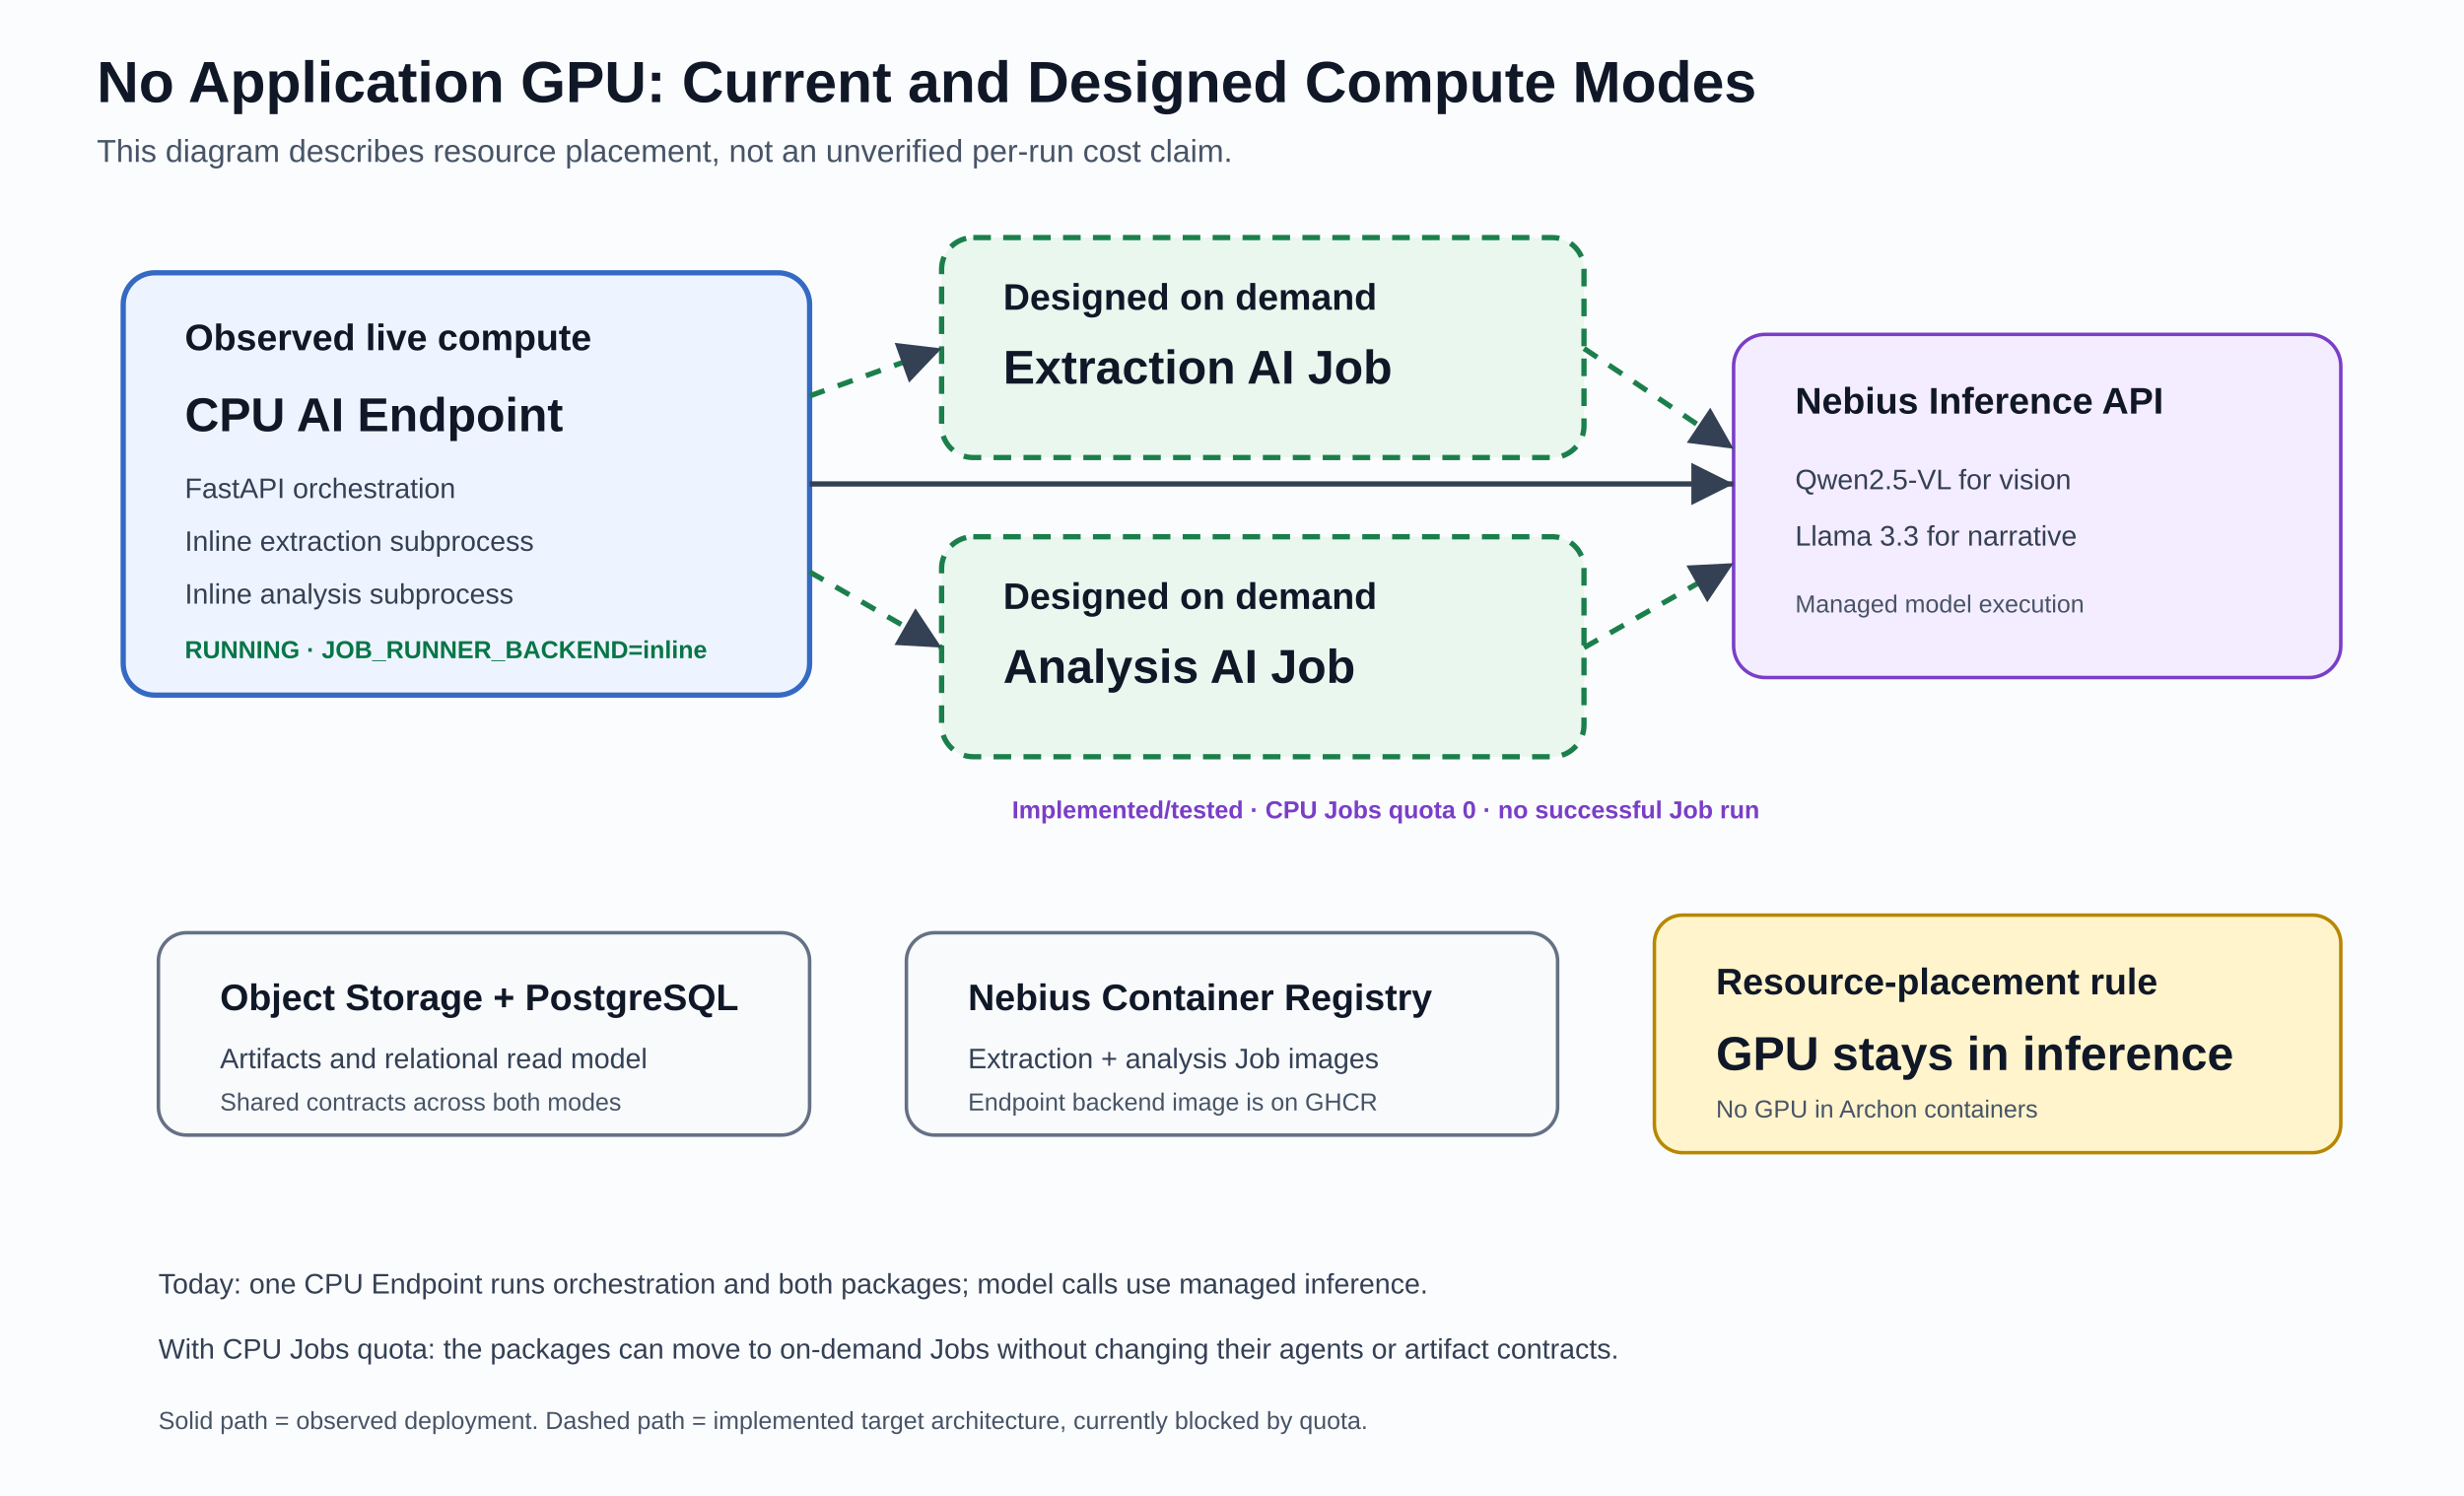
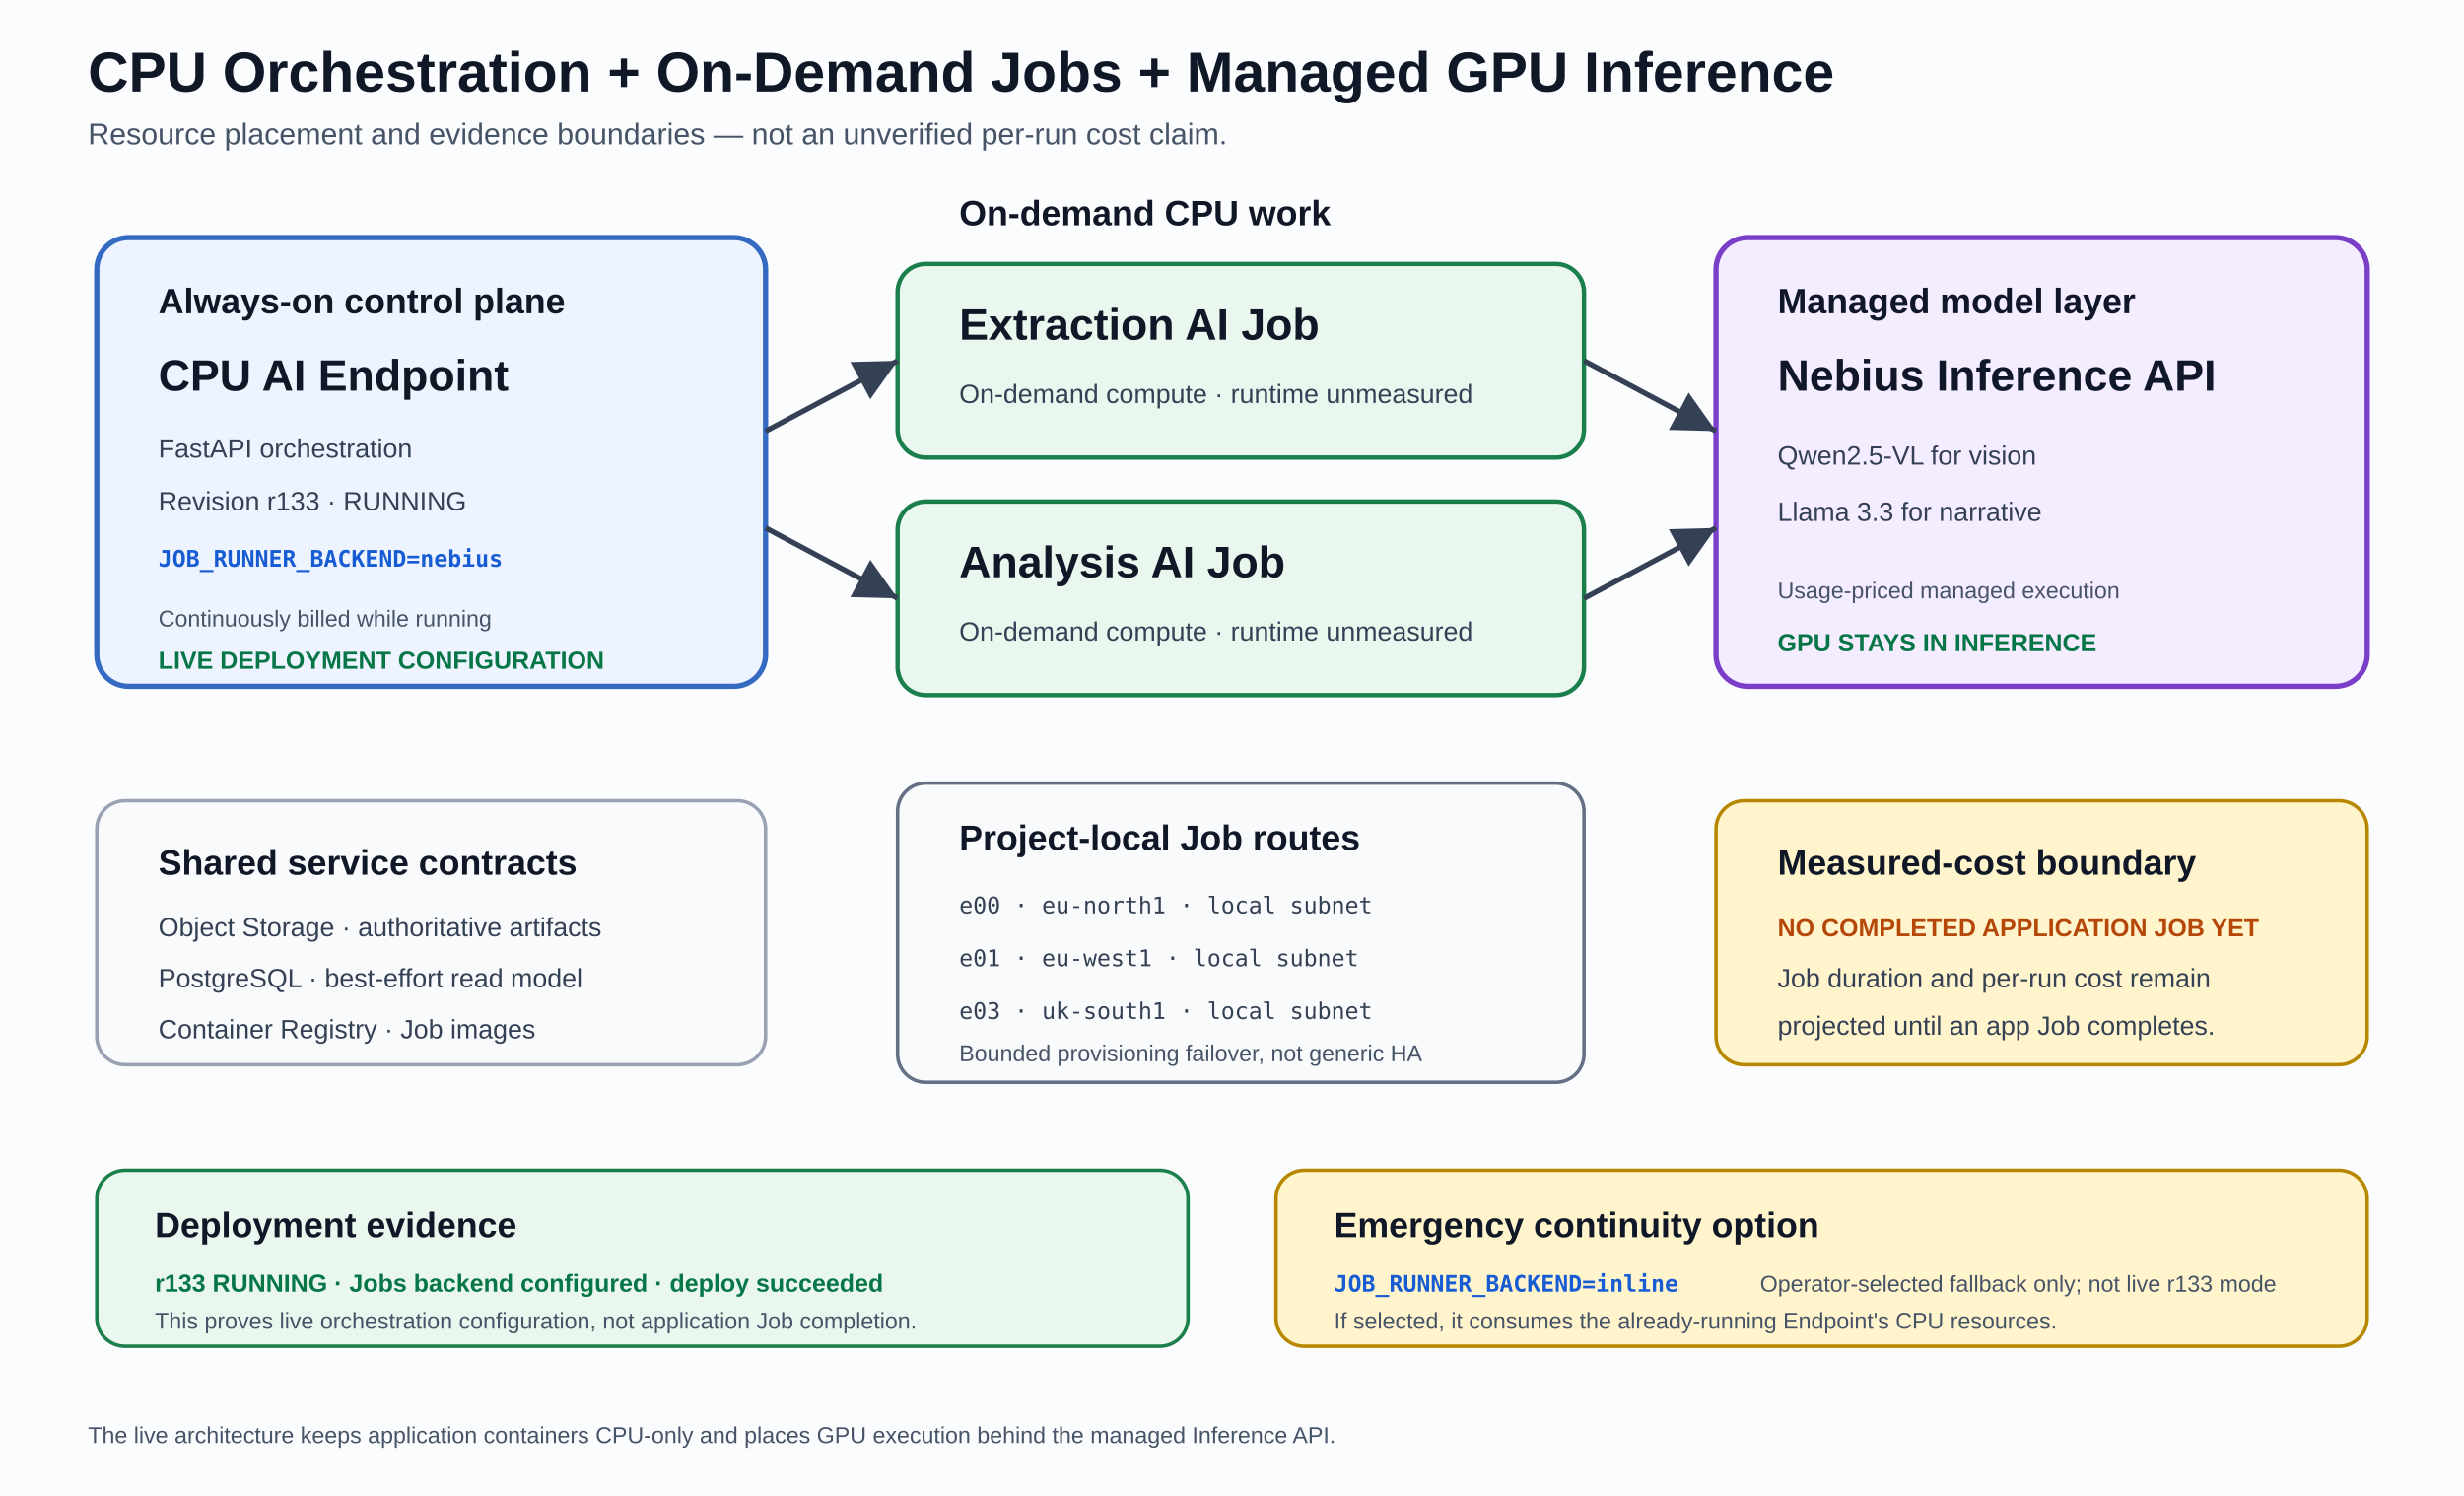
<svg xmlns="http://www.w3.org/2000/svg" width="1400" height="850" viewBox="0 0 1400 850" role="img" aria-labelledby="title desc">
  <defs>
    <marker id="arrow" markerWidth="12" markerHeight="12" refX="10" refY="6" orient="auto" markerUnits="strokeWidth">
      <path d="M2,2 L10,6 L2,10 Z" fill="#344054" />
    </marker>
    <style>
      .bg{fill:#fbfcfe}
-       .current{fill:#eef4ff;stroke:#356ac3;stroke-width:3}
-       .design{fill:#e9f7ef;stroke:#1b7f4b;stroke-width:3;stroke-dasharray:10 7}
-       .model{fill:#f4ecff;stroke:#7a3ec8;stroke-width:2}
-       .data{fill:#f8fafc;stroke:#667085;stroke-width:2}
-       .rule{fill:#fff4cc;stroke:#b88700;stroke-width:2}
-       .title{font:700 33px Arial,sans-serif;fill:#101828}
-       .sub{font:18px Arial,sans-serif;fill:#475467}
-       .h{font:700 21px Arial,sans-serif;fill:#101828}
-       .t{font:16px Arial,sans-serif;fill:#344054}
-       .big{font:700 27px Arial,sans-serif;fill:#101828}
-       .s{font:14px Arial,sans-serif;fill:#475467}
+       .endpoint{fill:#eef4ff;stroke:#356ac3;stroke-width:3}
+       .job{fill:#e9f7ef;stroke:#1b7f4b;stroke-width:2.5}
+       .model{fill:#f4ecff;stroke:#7a3ec8;stroke-width:3}
+       .route{fill:#f8fafc;stroke:#667085;stroke-width:2}
+       .data{fill:#f8fafc;stroke:#98a2b3;stroke-width:2}
+       .proof{fill:#e9f7ef;stroke:#1b7f4b;stroke-width:2}
+       .boundary{fill:#fff4cc;stroke:#b88700;stroke-width:2}
+       .title{font:700 32px Arial,sans-serif;fill:#101828}
+       .sub{font:17px Arial,sans-serif;fill:#475467}
+       .h{font:700 20px Arial,sans-serif;fill:#101828}
+       .t{font:15px Arial,sans-serif;fill:#344054}
+       .big{font:700 25px Arial,sans-serif;fill:#101828}
+       .s{font:13px Arial,sans-serif;fill:#475467}
      .ok{font:700 14px Arial,sans-serif;fill:#067647}
-       .limit{font:700 14px Arial,sans-serif;fill:#7a3ec8}
+       .warn{font:700 14px Arial,sans-serif;fill:#b54708}
+       .code{font:700 13px Consolas,monospace;fill:#175cd3}
+       .routeText{font:13px Consolas,monospace;fill:#344054}
      .arrow{stroke:#344054;stroke-width:3;fill:none;marker-end:url(#arrow)}
-       .dash{stroke:#1b7f4b;stroke-width:3;fill:none;stroke-dasharray:9 8;marker-end:url(#arrow)}
    </style>
  </defs>
  <rect class="bg" width="1400" height="850" />
-   <text class="title" x="55" y="58">No Application GPU: Current and Designed Compute Modes</text>
-   <text class="sub" x="55" y="92">This diagram describes resource placement, not an unverified per-run cost claim.</text>
-   <rect class="current" x="70" y="155" width="390" height="240" rx="18" />
-   <text class="h" x="105" y="199">Observed live compute</text>
-   <text class="big" x="105" y="245">CPU AI Endpoint</text>
-   <text class="t" x="105" y="283">FastAPI orchestration</text>
-   <text class="t" x="105" y="313">Inline extraction subprocess</text>
-   <text class="t" x="105" y="343">Inline analysis subprocess</text>
-   <text class="ok" x="105" y="374">RUNNING · JOB_RUNNER_BACKEND=inline</text>
-   <rect class="design" x="535" y="135" width="365" height="125" rx="18" />
-   <text class="h" x="570" y="176">Designed on demand</text>
-   <text class="big" x="570" y="218">Extraction AI Job</text>
-   <rect class="design" x="535" y="305" width="365" height="125" rx="18" />
-   <text class="h" x="570" y="346">Designed on demand</text>
-   <text class="big" x="570" y="388">Analysis AI Job</text>
-   <text class="limit" x="575" y="465">Implemented/tested · CPU Jobs quota 0 · no successful Job run</text>
-   <rect class="model" x="985" y="190" width="345" height="195" rx="18" />
-   <text class="h" x="1020" y="235">Nebius Inference API</text>
-   <text class="t" x="1020" y="278">Qwen2.5-VL for vision</text>
-   <text class="t" x="1020" y="310">Llama 3.3 for narrative</text>
-   <text class="s" x="1020" y="348">Managed model execution</text>
-   <line class="arrow" x1="460" y1="275" x2="985" y2="275" />
-   <line class="dash" x1="460" y1="225" x2="535" y2="198" />
-   <line class="dash" x1="460" y1="325" x2="535" y2="368" />
-   <line class="dash" x1="900" y1="198" x2="985" y2="255" />
-   <line class="dash" x1="900" y1="368" x2="985" y2="320" />
-   <rect class="data" x="90" y="530" width="370" height="115" rx="16" />
-   <text class="h" x="125" y="574">Object Storage + PostgreSQL</text>
-   <text class="t" x="125" y="607">Artifacts and relational read model</text>
-   <text class="s" x="125" y="631">Shared contracts across both modes</text>
-   <rect class="data" x="515" y="530" width="370" height="115" rx="16" />
-   <text class="h" x="550" y="574">Nebius Container Registry</text>
-   <text class="t" x="550" y="607">Extraction + analysis Job images</text>
-   <text class="s" x="550" y="631">Endpoint backend image is on GHCR</text>
-   <rect class="rule" x="940" y="520" width="390" height="135" rx="16" />
-   <text class="h" x="975" y="565">Resource-placement rule</text>
-   <text class="big" x="975" y="608">GPU stays in inference</text>
-   <text class="s" x="975" y="635">No GPU in Archon containers</text>
-   <text class="t" x="90" y="735">Today: one CPU Endpoint runs orchestration and both packages; model calls use managed inference.</text>
-   <text class="t" x="90" y="772">With CPU Jobs quota: the packages can move to on-demand Jobs without changing their agents or artifact contracts.</text>
-   <text class="s" x="90" y="812">Solid path = observed deployment. Dashed path = implemented target architecture, currently blocked by quota.</text>
+   <text class="title" x="50" y="52">CPU Orchestration + On-Demand Jobs + Managed GPU Inference</text>
+   <text class="sub" x="50" y="82">Resource placement and evidence boundaries — not an unverified per-run cost claim.</text>
+   <rect class="endpoint" x="55" y="135" width="380" height="255" rx="18" />
+   <text class="h" x="90" y="178">Always-on control plane</text>
+   <text class="big" x="90" y="222">CPU AI Endpoint</text>
+   <text class="t" x="90" y="260">FastAPI orchestration</text>
+   <text class="t" x="90" y="290">Revision r133 · RUNNING</text>
+   <text class="code" x="90" y="322">JOB_RUNNER_BACKEND=nebius</text>
+   <text class="s" x="90" y="356">Continuously billed while running</text>
+   <text class="ok" x="90" y="380">LIVE DEPLOYMENT CONFIGURATION</text>
+   <text class="h" x="545" y="128">On-demand CPU work</text>
+   <rect class="job" x="510" y="150" width="390" height="110" rx="16" />
+   <text class="big" x="545" y="193">Extraction AI Job</text>
+   <text class="t" x="545" y="229">On-demand compute · runtime unmeasured</text>
+   <rect class="job" x="510" y="285" width="390" height="110" rx="16" />
+   <text class="big" x="545" y="328">Analysis AI Job</text>
+   <text class="t" x="545" y="364">On-demand compute · runtime unmeasured</text>
+   <rect class="model" x="975" y="135" width="370" height="255" rx="18" />
+   <text class="h" x="1010" y="178">Managed model layer</text>
+   <text class="big" x="1010" y="222">Nebius Inference API</text>
+   <text class="t" x="1010" y="264">Qwen2.5-VL for vision</text>
+   <text class="t" x="1010" y="296">Llama 3.3 for narrative</text>
+   <text class="s" x="1010" y="340">Usage-priced managed execution</text>
+   <text class="ok" x="1010" y="370">GPU STAYS IN INFERENCE</text>
+   <line class="arrow" x1="435" y1="245" x2="510" y2="205" />
+   <line class="arrow" x1="435" y1="300" x2="510" y2="340" />
+   <line class="arrow" x1="900" y1="205" x2="975" y2="245" />
+   <line class="arrow" x1="900" y1="340" x2="975" y2="300" />
+   <rect class="data" x="55" y="455" width="380" height="150" rx="16" />
+   <text class="h" x="90" y="497">Shared service contracts</text>
+   <text class="t" x="90" y="532">Object Storage · authoritative artifacts</text>
+   <text class="t" x="90" y="561">PostgreSQL · best-effort read model</text>
+   <text class="t" x="90" y="590">Container Registry · Job images</text>
+   <rect class="route" x="510" y="445" width="390" height="170" rx="16" />
+   <text class="h" x="545" y="483">Project-local Job routes</text>
+   <text class="routeText" x="545" y="519">e00 · eu-north1 · local subnet</text>
+   <text class="routeText" x="545" y="549">e01 · eu-west1  · local subnet</text>
+   <text class="routeText" x="545" y="579">e03 · uk-south1 · local subnet</text>
+   <text class="s" x="545" y="603">Bounded provisioning failover, not generic HA</text>
+   <rect class="boundary" x="975" y="455" width="370" height="150" rx="16" />
+   <text class="h" x="1010" y="497">Measured-cost boundary</text>
+   <text class="warn" x="1010" y="532">NO COMPLETED APPLICATION JOB YET</text>
+   <text class="t" x="1010" y="561">Job duration and per-run cost remain</text>
+   <text class="t" x="1010" y="588">projected until an app Job completes.</text>
+   <rect class="proof" x="55" y="665" width="620" height="100" rx="16" />
+   <text class="h" x="88" y="703">Deployment evidence</text>
+   <text class="ok" x="88" y="734">r133 RUNNING · Jobs backend configured · deploy succeeded</text>
+   <text class="s" x="88" y="755">This proves live orchestration configuration, not application Job completion.</text>
+   <rect class="boundary" x="725" y="665" width="620" height="100" rx="16" />
+   <text class="h" x="758" y="703">Emergency continuity option</text>
+   <text class="code" x="758" y="734">JOB_RUNNER_BACKEND=inline</text>
+   <text class="s" x="1000" y="734">Operator-selected fallback only; not live r133 mode</text>
+   <text class="s" x="758" y="755">If selected, it consumes the already-running Endpoint's CPU resources.</text>
+   <text class="s" x="50" y="820">The live architecture keeps application containers CPU-only and places GPU execution behind the managed Inference API.</text>
</svg>
